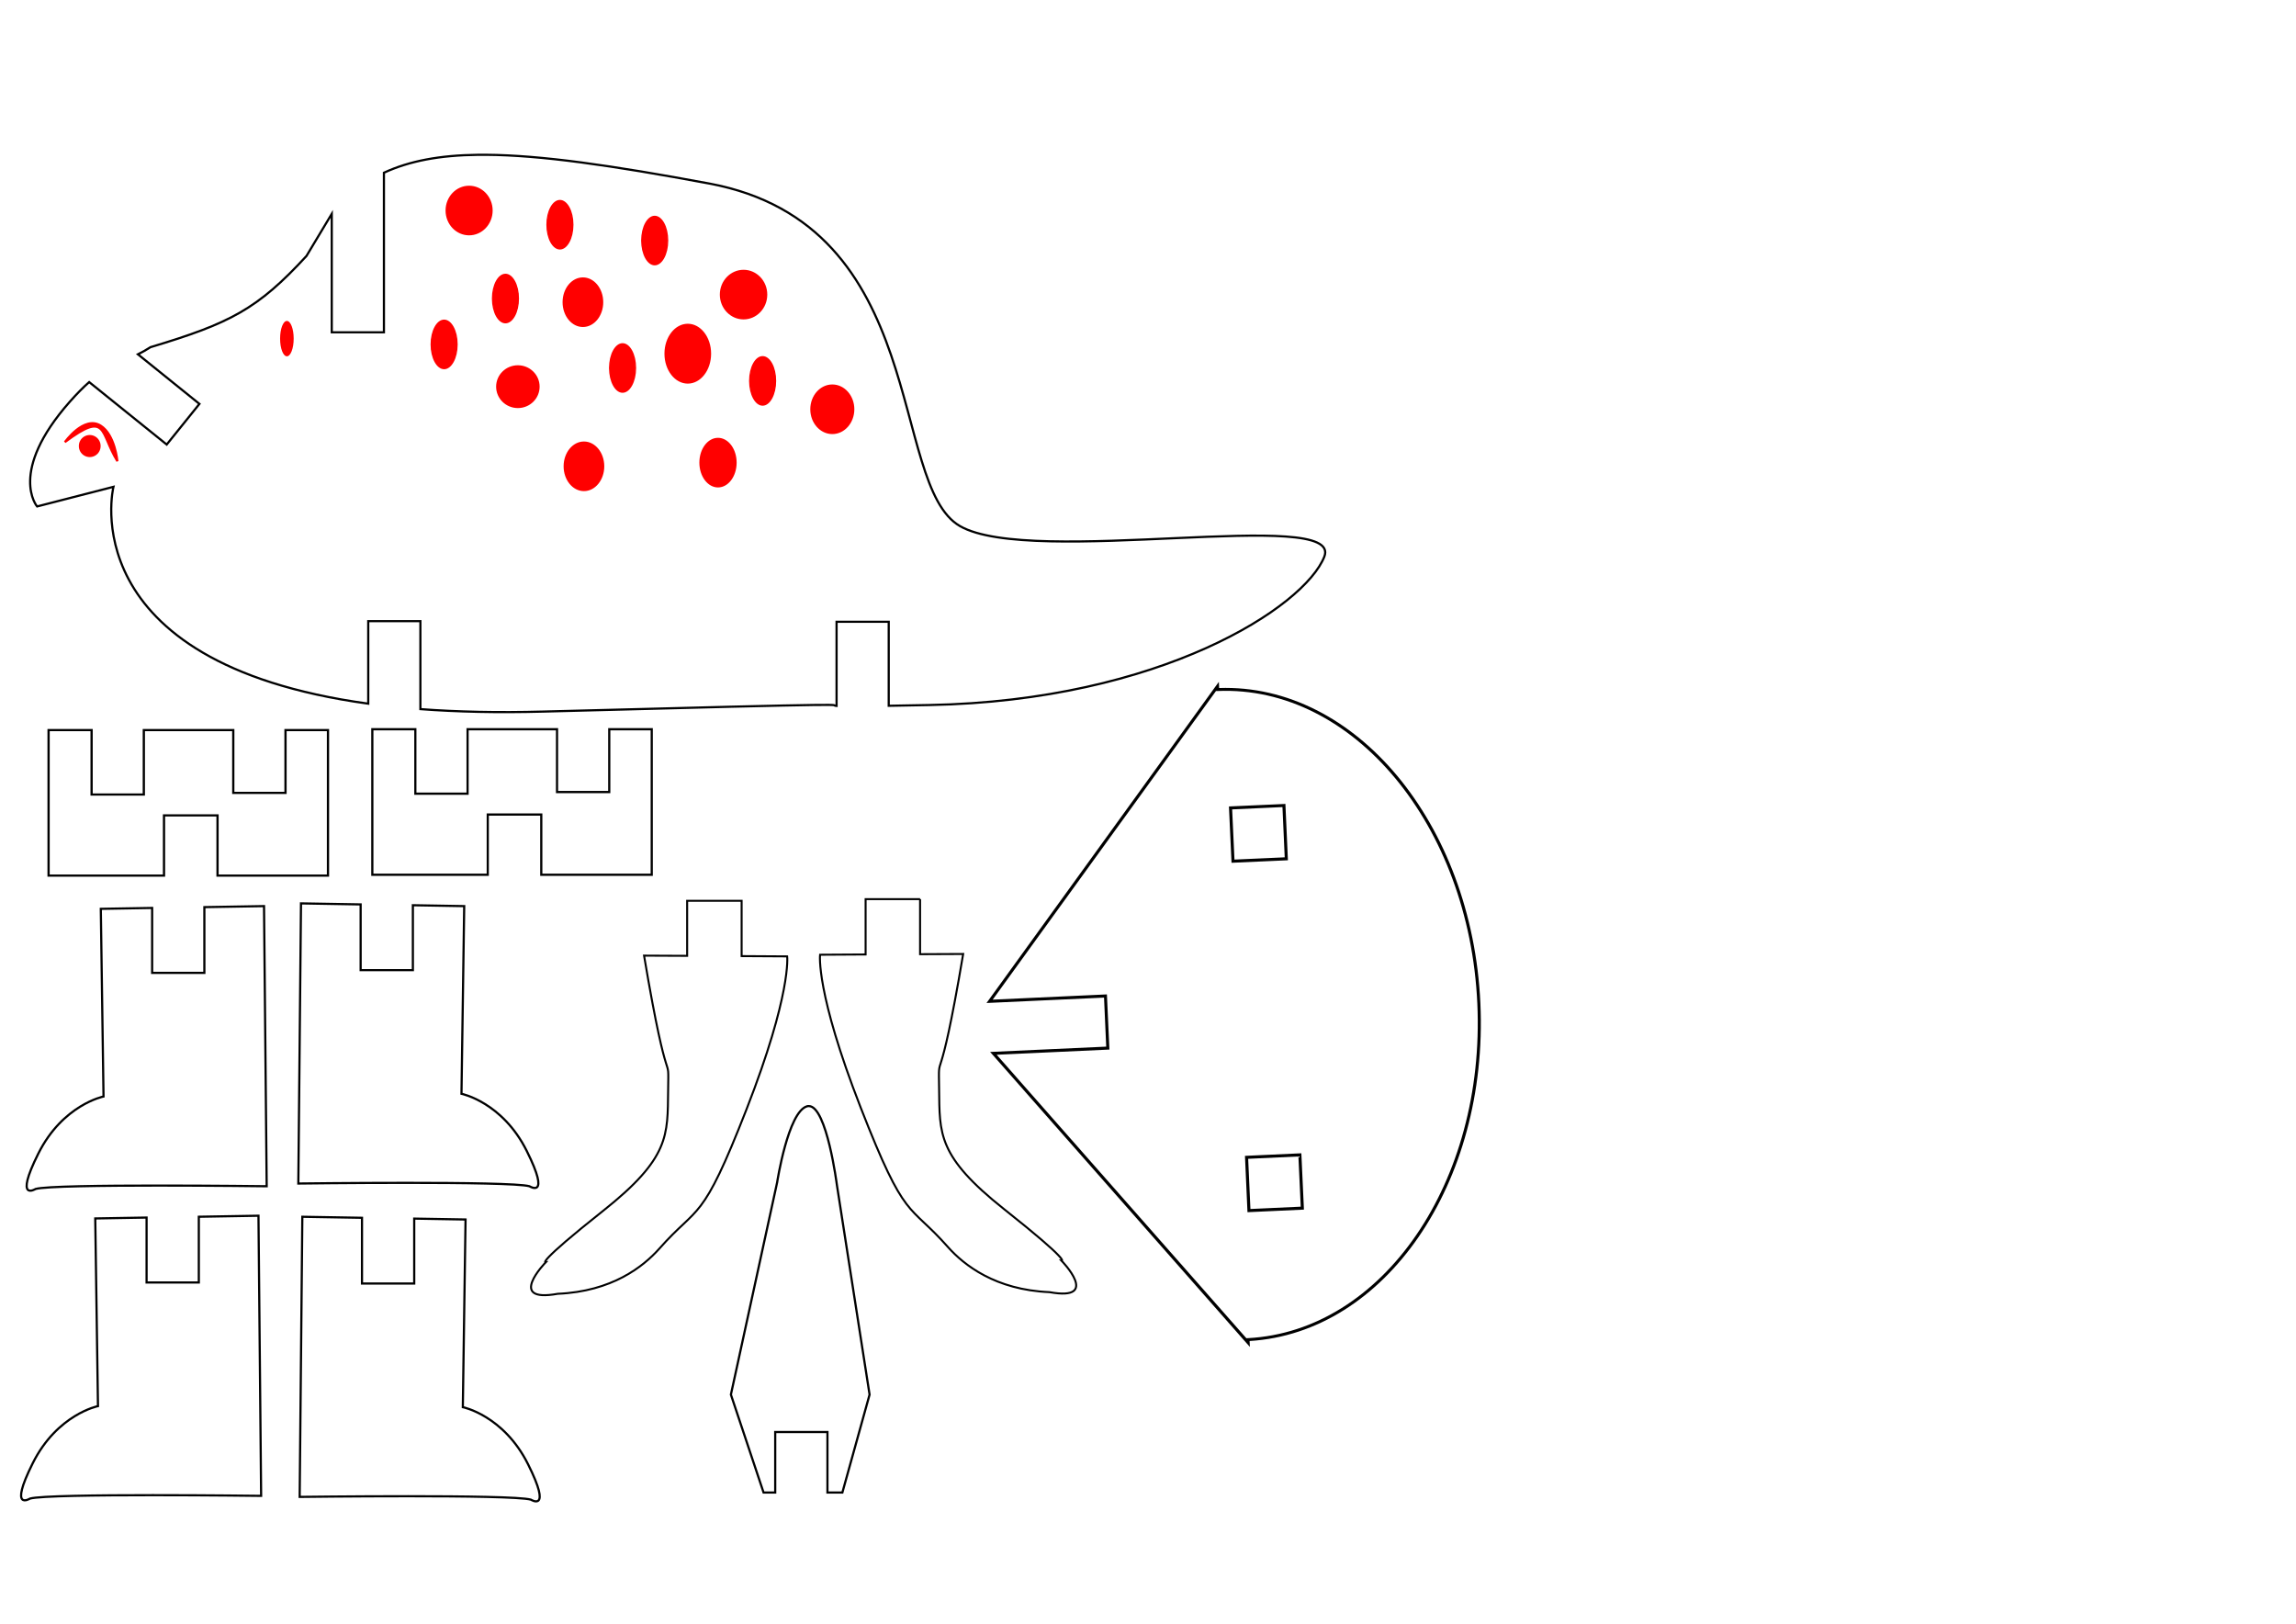
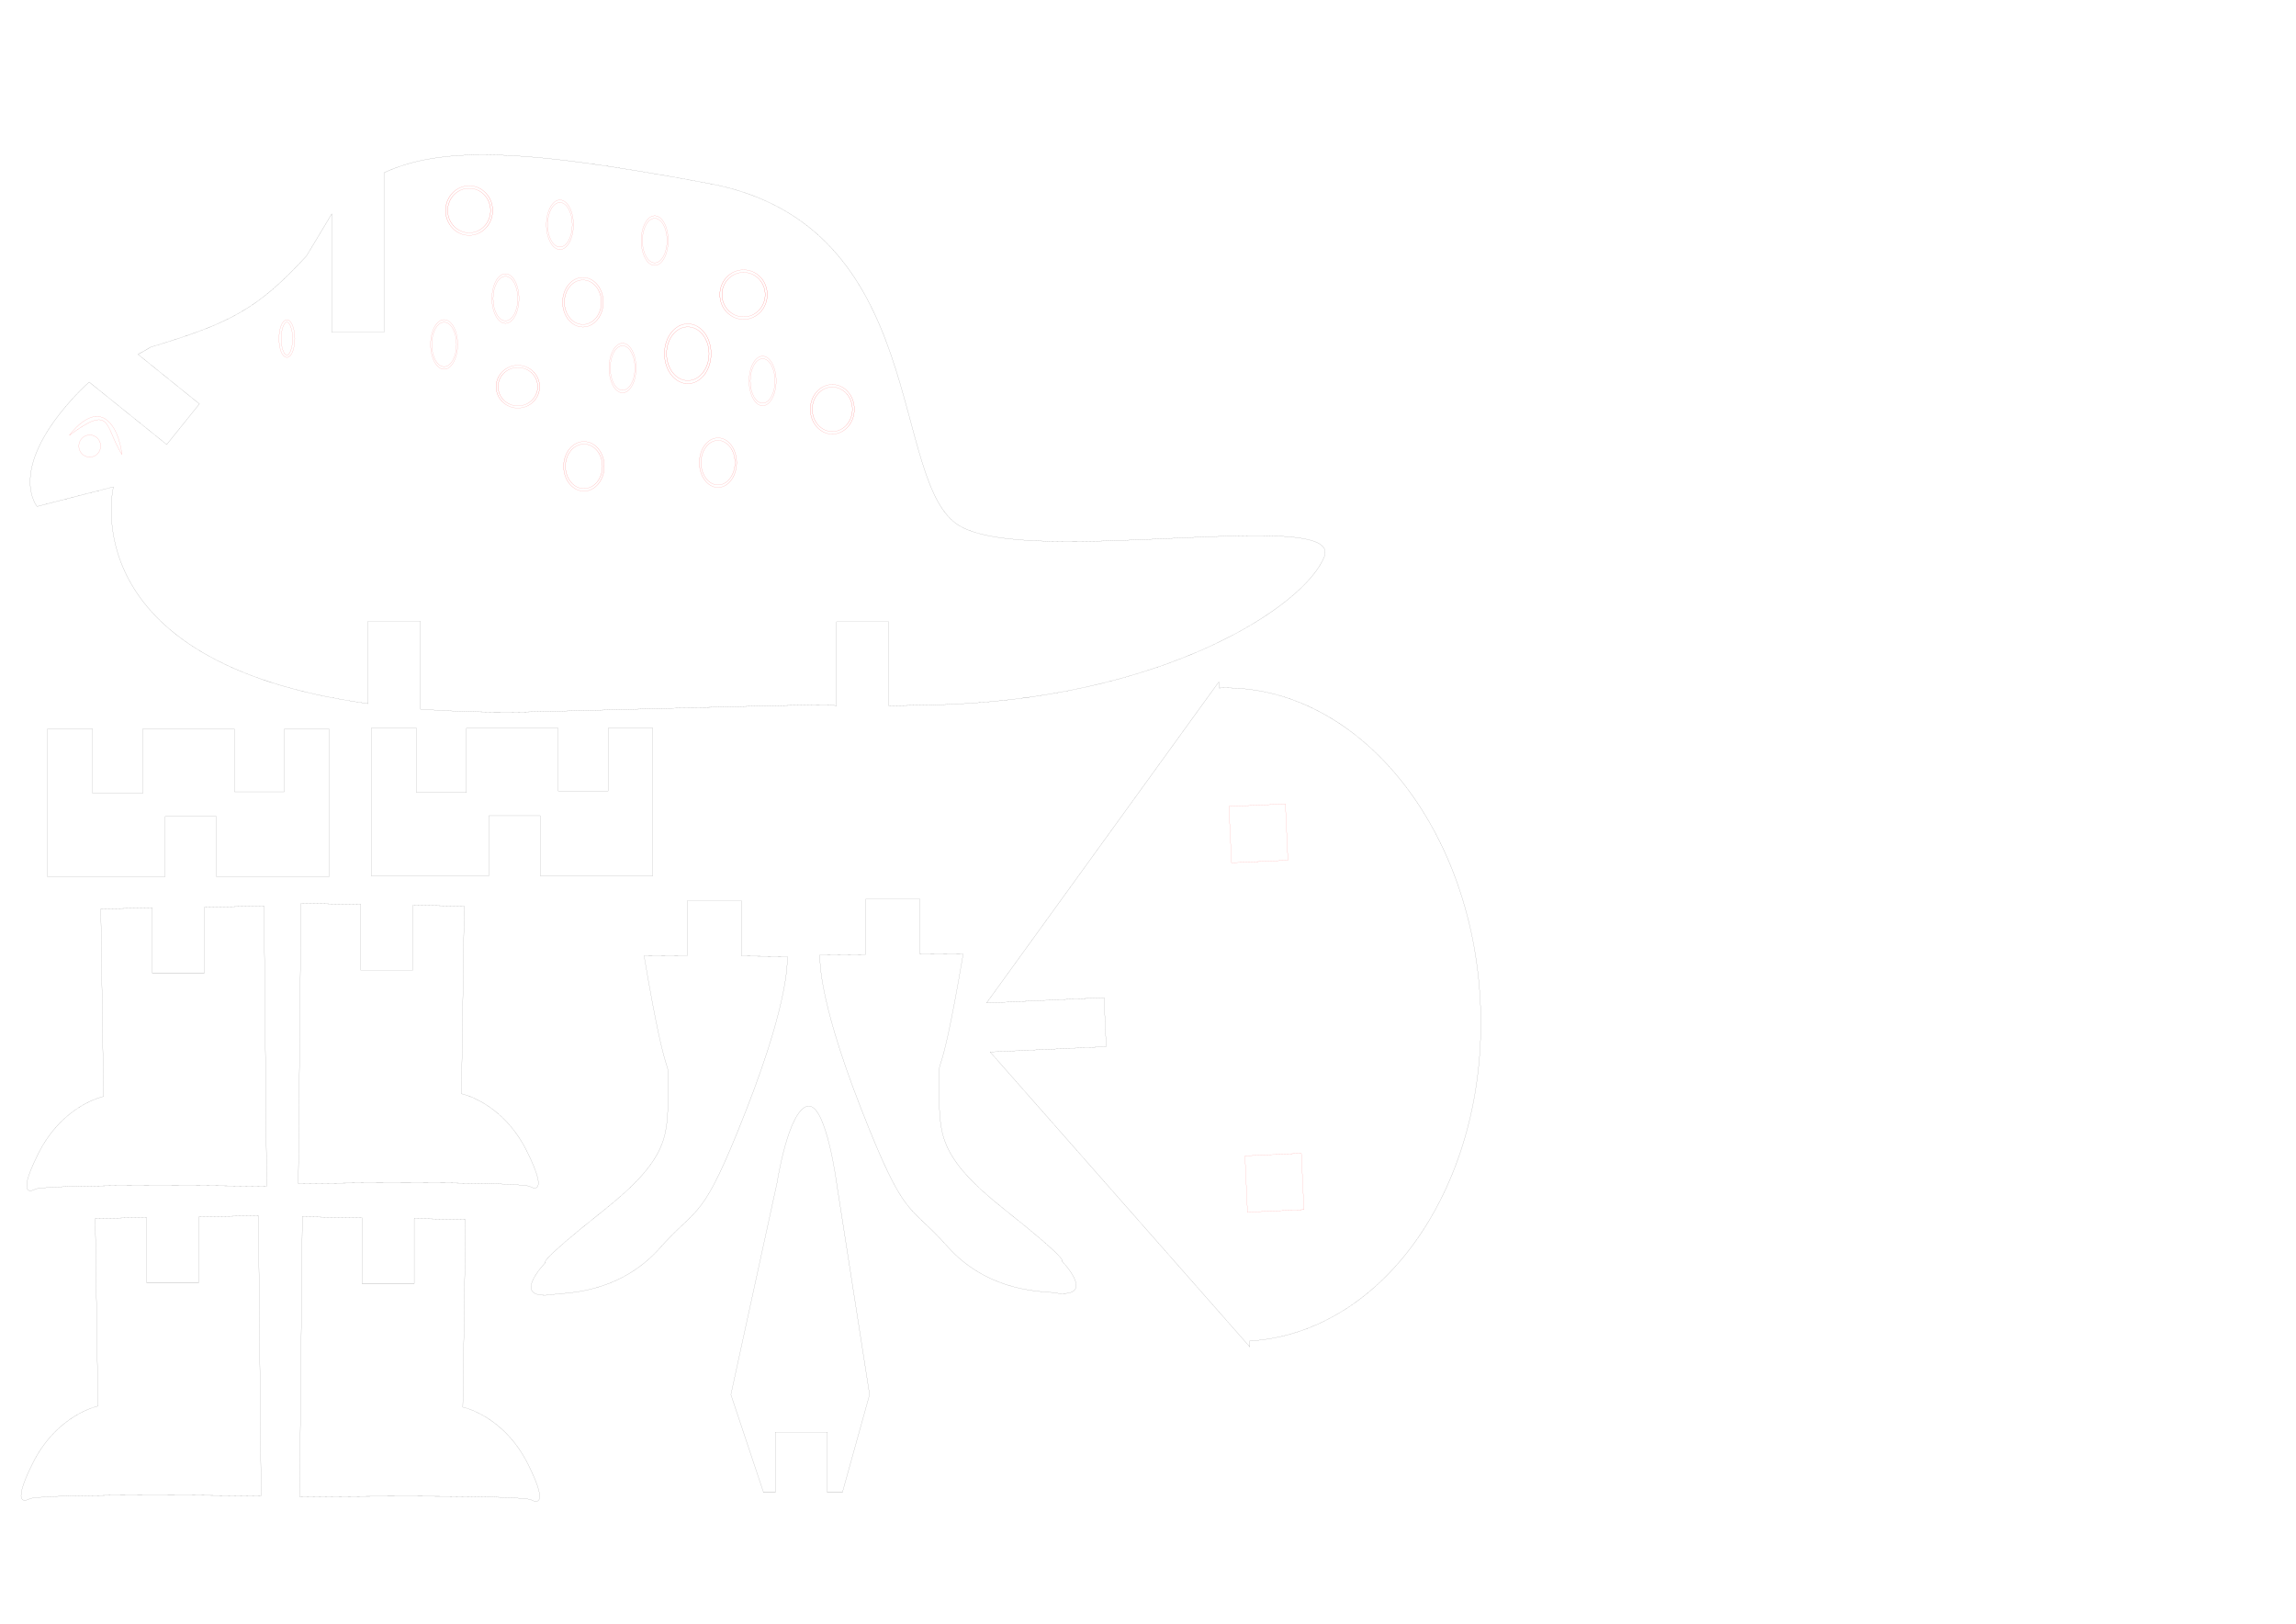
<svg xmlns="http://www.w3.org/2000/svg" xmlns:xlink="http://www.w3.org/1999/xlink" width="1052.362" height="744.094" id="svg4034" version="1.1">
  <defs id="defs3" />
  <g id="layer1" transform="translate(0,-308.2677)">
-     <path style="fill:none;stroke:#000000;stroke-width:0.999;stroke-linecap:butt;stroke-linejoin:miter;stroke-opacity:1;stroke-miterlimit:4;stroke-dasharray:none" d="M 219.281 70.938 C 201.515 71.132 187.665 73.763 175.969 79.156 L 175.969 152.281 L 152.062 152.281 L 152.062 98 L 140.469 117.312 C 118.005 141.721 105.435 148.158 69 159.094 C 66.906 160.44 65.009 161.471 63.219 162.375 L 91.406 185.094 L 76.406 203.719 L 40.875 175.094 C 38.253 177.406 35.344 180.309 32 184.094 C 3.521 216.327 17 232.094 17 232.094 L 52 223.094 C 52 223.094 32.053 303.676 168.781 322.469 L 168.781 284.656 L 192.688 284.656 L 192.688 324.969 C 209.426 326.225 228.128 326.653 249 326.094 C 405.374 321.905 378.144 323.091 383.438 323.5 L 383.438 284.938 L 407.344 284.938 L 407.344 323.438 C 412.496 323.36 418.448 323.236 426 323.094 C 532 321.094 598 278.094 607 255.094 C 616 232.094 473 260.094 440 241.094 C 407 222.094 427 103.094 325 84.094 C 280.375 75.781 247.859 71.112 222.875 70.938 C 221.655 70.929 220.466 70.925 219.281 70.938 z " id="path4058" transform="translate(0,308.2677)" />
-     <path style="fill:none;stroke:#000000;stroke-width:0.909px;stroke-linecap:butt;stroke-linejoin:miter;stroke-opacity:1" d="m 314.951,721.08 0,25.219 -19.75,-0.094 c 11.521,68.229 11.307,41.514 11.031,61.812 -0.28,20.542 0.862,30.838 -29.906,55.219 -30.769,24.381 -26.25,23.562 -26.25,23.562 0,0 -18.243,18.691 5.562,14.375 24.851,-1.05 39.16,-12.431 46.5,-20.625 18.252,-20.683 19.331,-10.922 40.031,-63.938 20.7,-53.015 18.625,-70.062 18.625,-70.062 l -20.875,-0.125 0,-25.344 -24.969,0 z" id="use4164" />
-     <use x="0" y="0" xlink:href="#use4164" transform="matrix(-1,0,0,1,736.6659,-0.7543899)" id="use4178" width="1052.362" height="744.094" />
-     <path style="fill:none;stroke:#000000;stroke-width:1px;stroke-linecap:butt;stroke-linejoin:miter;stroke-opacity:1" d="m 370.724,815.151 c -0.265,0 -0.54,0.016 -0.812,0.094 -8.725,2.493 -13.719,34.906 -13.719,34.906 l -21.188,97.219 14.969,44.875 5.344,0 0,-27.719 23.938,0 0,27.719 6.844,0 12.469,-44.875 -14.969,-95.969 c 0,0 -4.65,-36.25 -12.875,-36.25 z" id="path4184" />
-     <path style="fill:none;stroke:#000000;stroke-width:1px;stroke-linecap:butt;stroke-linejoin:miter;stroke-opacity:1" d="m 121.015,723.51 -27.344,0.469 0,30.125 -23.938,0 0,-29.75 -23.531,0.406 1.25,86 c 0,0 -18.689,3.752 -29.906,26.188 -11.218,22.435 -1.25,16.188 -1.25,16.188 8.725,-2.493 105.938,-1.25 105.938,-1.25 l -1.219,-128.375 z" id="path4186" />
-     <use x="0" y="0" xlink:href="#path4186" transform="matrix(-1,0,0,1,258.9707,-1.246397)" id="use4190" width="1052.362" height="744.094" />
-     <use x="0" y="0" xlink:href="#path4186" transform="translate(-2.547131,141.8847)" id="use4192" width="1052.362" height="744.094" />
-     <use x="0" y="0" xlink:href="#path4186" transform="matrix(-1,0,0,1,259.5869,142.3642)" id="use4194" width="1052.362" height="744.094" />
-     <path style="fill:#ff0000" id="path4230" d="m 48.609,205.654 a 4.986,4.986 0 1 1 -9.971,0 4.986,4.986 0 1 1 9.971,0 z" transform="translate(-2.492779,307.0213)" />
-     <path style="fill:#ff0000" id="path4235" d="m 134.61,155.175 a 3.116,8.102 0 1 1 -6.232,0 3.116,8.102 0 1 1 6.232,0 z" transform="translate(0,308.2677)" />
-     <path style="fill:#ff0000;stroke:#ff0000;stroke-width:1px;stroke-linecap:butt;stroke-linejoin:miter;stroke-opacity:1" d="m 29.741,510.866 c 0,0 8.731,-12.322 16.354,-7.56 6.64,4.148 7.698,16.306 7.698,16.306 -8.135,-13.162 -4.419,-23.318 -24.052,-8.746 z" id="path4237" />
-     <path style="fill:#ff0000;stroke:#ff0000;stroke-opacity:1" id="path4747" d="m 276.1,127.471 a 10.737,9.203 0 1 1 -21.474,0 10.737,9.203 0 1 1 21.474,0 z" transform="matrix(0.5526981,0,0,1.171686,85.00537,295.7241)" />
-     <use x="0" y="0" xlink:href="#path4747" transform="matrix(1.737553,0,0,1,-187.5267,-40.33664)" id="use4749" width="1052.362" height="744.094" />
+     <path style="fill:none;stroke:#000000;stroke-width:0.035;stroke-linecap:butt;stroke-linejoin:miter;stroke-opacity:1;stroke-miterlimit:4;stroke-dasharray:none" d="M 219.281 70.938 C 201.515 71.132 187.665 73.763 175.969 79.156 L 175.969 152.281 L 152.062 152.281 L 152.062 98 L 140.469 117.312 C 118.005 141.721 105.435 148.158 69 159.094 C 66.906 160.44 65.009 161.471 63.219 162.375 L 91.406 185.094 L 76.406 203.719 L 40.875 175.094 C 38.253 177.406 35.344 180.309 32 184.094 C 3.521 216.327 17 232.094 17 232.094 L 52 223.094 C 52 223.094 32.053 303.676 168.781 322.469 L 168.781 284.656 L 192.688 284.656 L 192.688 324.969 C 209.426 326.225 228.128 326.653 249 326.094 C 405.374 321.905 378.144 323.091 383.438 323.5 L 383.438 284.938 L 407.344 284.938 L 407.344 323.438 C 412.496 323.36 418.448 323.236 426 323.094 C 532 321.094 598 278.094 607 255.094 C 616 232.094 473 260.094 440 241.094 C 407 222.094 427 103.094 325 84.094 C 280.375 75.781 247.859 71.112 222.875 70.938 C 221.655 70.929 220.466 70.925 219.281 70.938 z " id="path4058" transform="translate(0,308.2677)" />
+     <path style="fill:none;stroke:#000000;stroke-width:0.035;stroke-linecap:butt;stroke-linejoin:miter;stroke-opacity:1;stroke-miterlimit:4;stroke-dasharray:none" d="m 314.951,721.08 0,25.219 -19.75,-0.094 c 11.521,68.229 11.307,41.514 11.031,61.812 -0.28,20.542 0.862,30.838 -29.906,55.219 -30.769,24.381 -26.25,23.562 -26.25,23.562 0,0 -18.243,18.691 5.562,14.375 24.851,-1.05 39.16,-12.431 46.5,-20.625 18.252,-20.683 19.331,-10.922 40.031,-63.938 20.7,-53.015 18.625,-70.062 18.625,-70.062 l -20.875,-0.125 0,-25.344 -24.969,0 z" id="use4164" />
+     <use x="0" y="0" xlink:href="#use4164" transform="matrix(-1,0,0,1,736.6659,-0.7543899)" id="use4178" width="1052.362" height="744.094" style="stroke-width:0.035;stroke-miterlimit:4;stroke-dasharray:none" />
+     <path style="fill:none;stroke:#000000;stroke-width:0.035;stroke-linecap:butt;stroke-linejoin:miter;stroke-opacity:1;stroke-miterlimit:4;stroke-dasharray:none" d="m 370.724,815.151 c -0.265,0 -0.54,0.016 -0.812,0.094 -8.725,2.493 -13.719,34.906 -13.719,34.906 l -21.188,97.219 14.969,44.875 5.344,0 0,-27.719 23.938,0 0,27.719 6.844,0 12.469,-44.875 -14.969,-95.969 c 0,0 -4.65,-36.25 -12.875,-36.25 z" id="path4184" />
+     <path style="fill:none;stroke:#000000;stroke-width:0.035;stroke-linecap:butt;stroke-linejoin:miter;stroke-opacity:1;stroke-miterlimit:4;stroke-dasharray:none" d="m 121.015,723.51 -27.344,0.469 0,30.125 -23.938,0 0,-29.75 -23.531,0.406 1.25,86 c 0,0 -18.689,3.752 -29.906,26.188 -11.218,22.435 -1.25,16.188 -1.25,16.188 8.725,-2.493 105.938,-1.25 105.938,-1.25 l -1.219,-128.375 z" id="path4186" />
+     <use x="0" y="0" xlink:href="#path4186" transform="matrix(-1,0,0,1,258.9707,-1.246397)" id="use4190" width="1052.362" height="744.094" style="stroke-width:0.035;stroke-miterlimit:4;stroke-dasharray:none" />
+     <use x="0" y="0" xlink:href="#path4186" transform="translate(-2.547131,141.8847)" id="use4192" width="1052.362" height="744.094" style="stroke-width:0.035;stroke-miterlimit:4;stroke-dasharray:none" />
+     <use x="0" y="0" xlink:href="#path4186" transform="matrix(-1,0,0,1,259.5869,142.3642)" id="use4194" width="1052.362" height="744.094" style="stroke-width:0.035;stroke-miterlimit:4;stroke-dasharray:none" />
+     <path style="fill:none;stroke:#ff0200;stroke-opacity:1;stroke-width:0.035;stroke-miterlimit:4;stroke-dasharray:none" id="path4230" d="m 48.609,205.654 a 4.986,4.986 0 1 1 -9.971,0 4.986,4.986 0 1 1 9.971,0 z" transform="translate(-2.492779,307.0213)" />
+     <path style="font-size:medium;font-style:normal;font-variant:normal;font-weight:normal;font-stretch:normal;text-indent:0;text-align:start;text-decoration:none;line-height:normal;letter-spacing:normal;word-spacing:normal;text-transform:none;direction:ltr;block-progression:tb;writing-mode:lr-tb;text-anchor:start;baseline-shift:baseline;color:#000000;fill-opacity:1;fill-rule:nonzero;stroke:#ff0200;stroke-width:0.035;marker:none;visibility:visible;display:inline;overflow:visible;enable-background:accumulate;font-family:Sans;-inkscape-font-specification:Sans;fill:none;stroke-opacity:1;stroke-miterlimit:4;stroke-dasharray:none" d="m 131.5,454.83 c -0.606,0 -1.16,0.335 -1.594,0.812 -0.434,0.477 -0.797,1.133 -1.094,1.906 -0.594,1.546 -0.938,3.617 -0.938,5.906 0,2.289 0.343,4.361 0.938,5.906 0.297,0.773 0.66,1.398 1.094,1.875 0.434,0.477 0.988,0.812 1.594,0.812 0.606,0 1.129,-0.335 1.562,-0.812 0.434,-0.477 0.797,-1.102 1.094,-1.875 0.594,-1.546 0.969,-3.617 0.969,-5.906 0,-2.289 -0.374,-4.361 -0.969,-5.906 -0.297,-0.773 -0.66,-1.429 -1.094,-1.906 -0.434,-0.477 -0.957,-0.812 -1.562,-0.812 z m 0,1 c 0.255,0 0.532,0.157 0.844,0.5 0.312,0.343 0.608,0.869 0.875,1.562 0.533,1.387 0.906,3.377 0.906,5.562 0,2.185 -0.373,4.145 -0.906,5.531 -0.267,0.693 -0.563,1.251 -0.875,1.594 -0.312,0.343 -0.589,0.469 -0.844,0.469 -0.255,0 -0.532,-0.126 -0.844,-0.469 -0.312,-0.343 -0.64,-0.9 -0.906,-1.594 -0.533,-1.387 -0.875,-3.346 -0.875,-5.531 0,-2.185 0.342,-4.176 0.875,-5.562 0.267,-0.693 0.594,-1.22 0.906,-1.562 0.312,-0.343 0.589,-0.5 0.844,-0.5 z" id="path4235" />
+     <path style="fill:none;stroke:#ff0000;stroke-width:0.035;stroke-linecap:butt;stroke-linejoin:miter;stroke-miterlimit:4;stroke-opacity:1;stroke-dasharray:none" d="m 31.809,507.764 c 0,0 8.731,-12.322 16.354,-7.56 6.64,4.148 7.698,16.306 7.698,16.306 -8.135,-13.162 -4.419,-23.318 -24.052,-8.746 z" id="path4237" />
+     <path style="font-size:medium;font-style:normal;font-variant:normal;font-weight:normal;font-stretch:normal;text-indent:0;text-align:start;text-decoration:none;line-height:normal;letter-spacing:normal;word-spacing:normal;text-transform:none;direction:ltr;block-progression:tb;writing-mode:lr-tb;text-anchor:start;baseline-shift:baseline;color:#000000;fill:none;fill-opacity:1;fill-rule:nonzero;stroke:#ff0200;stroke-width:0.035;marker:none;visibility:visible;display:inline;overflow:visible;enable-background:accumulate;font-family:Sans;-inkscape-font-specification:Sans;stroke-opacity:1;stroke-miterlimit:4;stroke-dasharray:none" d="m 231.678,433.727 c -3.406,0 -6.218,5.026 -6.218,11.351 0,6.325 2.812,11.387 6.218,11.387 3.406,0 6.201,-5.062 6.201,-11.387 0,-6.325 -2.795,-11.351 -6.201,-11.351 z m 0,1.172 c 3.149,0 5.648,4.593 5.648,10.179 0,5.586 -2.498,10.216 -5.648,10.216 -3.149,0 -5.665,-4.63 -5.665,-10.216 0,-5.586 2.516,-10.179 5.665,-10.179 z" id="path4747" />
+     <use x="0" y="0" xlink:href="#path4747" transform="matrix(1.737553,0,0,1,-187.5267,-40.33664)" id="use4749" width="1052.362" height="744.094" style="stroke:#fe0200;stroke-opacity:1;stroke-width:0.027;stroke-miterlimit:4;stroke-dasharray:none" />
    <use x="0" y="0" xlink:href="#path4747" transform="translate(-28.10826,21.02093)" id="use4751" width="1052.362" height="744.094" />
    <use x="0" y="0" xlink:href="#path4747" transform="matrix(1.605151,0,0,0.8628716,-134.5015,101.4185)" id="use4753" width="1052.362" height="744.094" />
    <use x="0" y="0" xlink:href="#path4747" transform="matrix(1.500533,0,0,1,-80.45477,1.675638)" id="use4755" width="1052.362" height="744.094" />
    <use x="0" y="0" xlink:href="#path4747" transform="translate(24.96322,-33.83464)" id="use4757" width="1052.362" height="744.094" />
    <use x="0" y="0" xlink:href="#path4747" transform="translate(53.68068,31.82125)" id="use4759" width="1052.362" height="744.094" />
    <use x="0" y="0" xlink:href="#path4747" transform="translate(68.40644,-26.57538)" id="use4761" width="1052.362" height="744.094" />
    <use x="0" y="0" xlink:href="#path4747" transform="matrix(1.500533,0,0,1,-79.98108,76.88299)" id="use4763" width="1052.362" height="744.094" />
    <use x="0" y="0" xlink:href="#path4747" transform="matrix(1.750799,0,0,1,-64.80434,-1.807344)" id="use4765" width="1052.362" height="744.094" />
    <use x="0" y="0" xlink:href="#path4747" transform="matrix(1.721519,0,0,1.206794,-83.58334,-66.77014)" id="use4767" width="1052.362" height="744.094" />
    <use x="0" y="0" xlink:href="#path4747" transform="translate(117.8746,37.74143)" id="use4769" width="1052.362" height="744.094" />
    <use x="0" y="0" xlink:href="#path4747" transform="matrix(1.625666,0,0,1,4.867964,50.74485)" id="use4771" width="1052.362" height="744.094" />
    <use x="0" y="0" xlink:href="#path4747" transform="matrix(1.375399,0,0,1,10.45273,75.19778)" id="use4773" width="1052.362" height="744.094" />
-     <path style="font-size:medium;font-style:normal;font-variant:normal;font-weight:normal;font-stretch:normal;text-indent:0;text-align:start;text-decoration:none;line-height:normal;letter-spacing:normal;word-spacing:normal;text-transform:none;direction:ltr;block-progression:tb;writing-mode:lr-tb;text-anchor:start;baseline-shift:baseline;color:#000000;fill:#000000;fill-opacity:1;fill-rule:nonzero;stroke:none;stroke-width:1.405;marker:none;visibility:visible;display:inline;overflow:visible;enable-background:accumulate;font-family:Sans;-inkscape-font-specification:Sans" d="m 558.656,620.75 -1.188,1.625 -104.438,144.344 -0.875,1.188 1.469,-0.062 52.406,-2.406 1,22.469 -51.75,2.375 -1.469,0.062 0.969,1.094 116.75,132.562 1.344,1.5 -0.094,-2 -0.031,-0.688 c 31.082,-1.878 58.403,-19.949 77.5,-47.75 19.24,-28.01 30.163,-65.875 28.281,-107.031 -1.885,-41.218 -16.26,-77.973 -38.031,-104.125 -21.604,-25.951 -50.544,-41.403 -81.719,-40.344 l -0.031,-0.781 -0.094,-2.031 z m -1.219,4.062 0,0.156 0.688,-0.031 c 30.953,-1.305 59.73,13.987 81.281,39.875 21.552,25.888 35.847,62.351 37.719,103.281 1.869,40.868 -8.985,78.46 -28.031,106.188 -19.046,27.727 -46.251,45.599 -77.125,47.219 l -0.688,0.031 0,0.031 -114.469,-129.938 51,-2.344 0.688,-0.031 -0.031,-0.688 -1.094,-23.906 -0.031,-0.688 L 506.656,764 455,766.375 557.438,624.812 z m 31.719,51.844 -0.719,0.062 -24.438,1.094 -0.719,0.031 0.031,0.719 1.125,24.406 0.031,0.688 0.719,-0.031 24.438,-1.094 0.688,-0.031 -0.031,-0.719 -1.094,-24.406 -0.031,-0.719 z m -1.344,1.469 1.031,23.031 -23.031,1.031 -1.062,-23 23.062,-1.062 z m 8.656,158.656 -0.719,0.031 -24.438,1.125 -0.688,0.031 0.031,0.688 1.094,24.438 0.031,0.688 0.719,-0.031 24.438,-1.125 0.719,-0.031 -0.031,-0.688 L 596.5,837.5 l -0.031,-0.719 z m -1.344,1.469 1.062,23 -23.062,1.062 -1.031,-23 23.031,-1.062 z" id="path3978" />
-     <path style="font-size:medium;font-style:normal;font-variant:normal;font-weight:normal;font-stretch:normal;text-indent:0;text-align:start;text-decoration:none;line-height:normal;letter-spacing:normal;word-spacing:normal;text-transform:none;direction:ltr;block-progression:tb;writing-mode:lr-tb;text-anchor:start;baseline-shift:baseline;color:#000000;fill:#000000;fill-opacity:1;fill-rule:nonzero;stroke:none;stroke-width:1.026;marker:none;visibility:visible;display:inline;overflow:visible;enable-background:accumulate;font-family:Sans;-inkscape-font-specification:Sans" d="m 21.75,642.344 0,0.5 0,66.688 0,0.5 0.5,0 52.906,0 0.531,0 0,-0.5 0,-27.094 23.5,0 0,27.094 0,0.5 0.5,0 50.625,0 0.531,0 0,-0.5 0,-66.688 0,-0.5 -0.531,0 -19.469,0 -0.5,0 0,0.5 0,28.281 -22.906,0 0,-28.281 0,-0.5 -0.531,0 -41,0 -0.5,0 0,0.5 0,29.031 -22.906,0 0,-29.031 0,-0.5 -0.531,0 -19.719,0 -0.5,0 z m 1.031,1 18.688,0 0,29.031 0,0.5 0.5,0 23.938,0 0.531,0 0,-0.5 0,-29.031 39.969,0 0,28.281 0,0.5 0.5,0 23.938,0 0.531,0 0,-0.5 0,-28.281 18.438,0 0,65.688 -49.594,0 0,-27.094 0,-0.5 -0.531,0 -24.531,0 -0.5,0 0,0.5 0,27.094 -51.875,0 0,-65.688 z" id="rect3993" />
-     <path style="font-size:medium;font-style:normal;font-variant:normal;font-weight:normal;font-stretch:normal;text-indent:0;text-align:start;text-decoration:none;line-height:normal;letter-spacing:normal;word-spacing:normal;text-transform:none;direction:ltr;block-progression:tb;writing-mode:lr-tb;text-anchor:start;baseline-shift:baseline;color:#000000;fill:#000000;fill-opacity:1;fill-rule:nonzero;stroke:none;stroke-width:1.026;marker:none;visibility:visible;display:inline;overflow:visible;enable-background:accumulate;font-family:Sans;-inkscape-font-specification:Sans" d="m 170.156,641.938 0,0.5 0,66.688 0,0.531 0.5,0 52.906,0 0.5,0 0,-0.531 0,-27.062 23.531,0 0,27.062 0,0.531 0.5,0 50.625,0 0.5,0 0,-0.531 0,-66.688 0,-0.5 -0.5,0 -19.469,0 -0.5,0 0,0.5 0,28.281 -22.938,0 0,-28.281 0,-0.5 -0.5,0 -41,0 -0.5,0 0,0.5 0,29.031 -22.938,0 0,-29.031 0,-0.5 -0.5,0 -19.719,0 -0.5,0 z m 1,1.031 18.719,0 0,29 0,0.531 0.5,0 23.938,0 0.5,0 0,-0.531 0,-29 40,0 0,28.25 0,0.531 0.5,0 23.938,0 0.5,0 0,-0.531 0,-28.25 18.469,0 0,65.656 -49.625,0 0,-27.094 0,-0.5 -0.5,0 -24.531,0 -0.5,0 0,0.5 0,27.094 -51.906,0 0,-65.656 z" id="rect3993-9" />
+     <path style="font-size:medium;font-style:normal;font-variant:normal;font-weight:normal;font-stretch:normal;text-indent:0;text-align:start;text-decoration:none;line-height:normal;letter-spacing:normal;word-spacing:normal;text-transform:none;direction:ltr;block-progression:tb;writing-mode:lr-tb;text-anchor:start;baseline-shift:baseline;color:#000000;fill:none;fill-opacity:1;fill-rule:nonzero;stroke:#000000;stroke-width:0.035;marker:none;visibility:visible;display:inline;overflow:visible;enable-background:accumulate;font-family:Sans;-inkscape-font-specification:Sans;stroke-miterlimit:4;stroke-dasharray:none;stroke-opacity:1" d="m 558.656,620.75 -1.188,1.625 -104.438,144.344 -0.875,1.188 1.469,-0.062 52.406,-2.406 1,22.469 -51.75,2.375 -1.469,0.062 0.969,1.094 116.75,132.562 1.344,1.5 -0.094,-2 -0.031,-0.688 c 31.082,-1.878 58.403,-19.949 77.5,-47.75 19.24,-28.01 30.163,-65.875 28.281,-107.031 -1.885,-41.218 -16.26,-77.973 -38.031,-104.125 -21.604,-25.951 -50.544,-41.403 -81.719,-40.344 l -0.031,-0.781 -0.094,-2.031 z" id="path4167" />
+     <path style="font-size:medium;font-style:normal;font-variant:normal;font-weight:normal;font-stretch:normal;text-indent:0;text-align:start;text-decoration:none;line-height:normal;letter-spacing:normal;word-spacing:normal;text-transform:none;direction:ltr;block-progression:tb;writing-mode:lr-tb;text-anchor:start;baseline-shift:baseline;color:#000000;fill:none;fill-opacity:1;fill-rule:nonzero;stroke:#ff0200;stroke-width:0.035;marker:none;visibility:visible;display:inline;overflow:visible;enable-background:accumulate;font-family:Sans;-inkscape-font-specification:Sans;stroke-miterlimit:4;stroke-dasharray:none;stroke-opacity:1" d="m 589.156,676.656 -0.719,0.062 -24.438,1.094 -0.719,0.031 0.031,0.719 1.125,24.406 0.031,0.688 0.719,-0.031 24.438,-1.094 0.688,-0.031 -0.031,-0.719 -1.094,-24.406 -0.031,-0.719 z" id="path4163" />
+     <path style="font-size:medium;font-style:normal;font-variant:normal;font-weight:normal;font-stretch:normal;text-indent:0;text-align:start;text-decoration:none;line-height:normal;letter-spacing:normal;word-spacing:normal;text-transform:none;direction:ltr;block-progression:tb;writing-mode:lr-tb;text-anchor:start;baseline-shift:baseline;color:#000000;fill:none;fill-opacity:1;fill-rule:nonzero;stroke:#ff0000;stroke-width:0.035;marker:none;visibility:visible;display:inline;overflow:visible;enable-background:accumulate;font-family:Sans;-inkscape-font-specification:Sans;stroke-miterlimit:4;stroke-dasharray:none;stroke-opacity:1" d="m 596.469,836.781 -0.719,0.031 -24.438,1.125 -0.688,0.031 0.031,0.688 1.094,24.438 0.031,0.688 0.719,-0.031 24.438,-1.125 0.719,-0.031 -0.031,-0.688 L 596.5,837.5 l -0.031,-0.719 z" id="path4159" />
+     <path style="font-size:medium;font-style:normal;font-variant:normal;font-weight:normal;font-stretch:normal;text-indent:0;text-align:start;text-decoration:none;line-height:normal;letter-spacing:normal;word-spacing:normal;text-transform:none;direction:ltr;block-progression:tb;writing-mode:lr-tb;text-anchor:start;baseline-shift:baseline;color:#000000;fill:none;fill-opacity:1;fill-rule:nonzero;stroke:#000200;stroke-width:0.035;marker:none;visibility:visible;display:inline;overflow:visible;enable-background:accumulate;font-family:Sans;-inkscape-font-specification:Sans;stroke-miterlimit:4;stroke-dasharray:none;stroke-opacity:1" d="m 21.75,642.344 0,0.5 0,66.688 0,0.5 0.5,0 52.906,0 0.531,0 0,-0.5 0,-27.094 23.5,0 0,27.094 0,0.5 0.5,0 50.625,0 0.531,0 0,-0.5 0,-66.688 0,-0.5 -0.531,0 -19.469,0 -0.5,0 0,0.5 0,28.281 -22.906,0 0,-28.281 0,-0.5 -0.531,0 -41,0 -0.5,0 0,0.5 0,29.031 -22.906,0 0,-29.031 0,-0.5 -0.531,0 -19.719,0 -0.5,0 z" id="path4175" />
+     <path style="font-size:medium;font-style:normal;font-variant:normal;font-weight:normal;font-stretch:normal;text-indent:0;text-align:start;text-decoration:none;line-height:normal;letter-spacing:normal;word-spacing:normal;text-transform:none;direction:ltr;block-progression:tb;writing-mode:lr-tb;text-anchor:start;baseline-shift:baseline;color:#000000;fill:none;fill-opacity:1;fill-rule:nonzero;stroke:#000200;stroke-width:0.035;marker:none;visibility:visible;display:inline;overflow:visible;enable-background:accumulate;font-family:Sans;-inkscape-font-specification:Sans;stroke-miterlimit:4;stroke-dasharray:none;stroke-opacity:1" d="m 170.156,641.938 0,0.5 0,66.688 0,0.531 0.5,0 52.906,0 0.5,0 0,-0.531 0,-27.062 23.531,0 0,27.062 0,0.531 0.5,0 50.625,0 0.5,0 0,-0.531 0,-66.688 0,-0.5 -0.5,0 -19.469,0 -0.5,0 0,0.5 0,28.281 -22.938,0 0,-28.281 0,-0.5 -0.5,0 -41,0 -0.5,0 0,0.5 0,29.031 -22.938,0 0,-29.031 0,-0.5 -0.5,0 -19.719,0 -0.5,0 z" id="path4171" />
  </g>
</svg>
